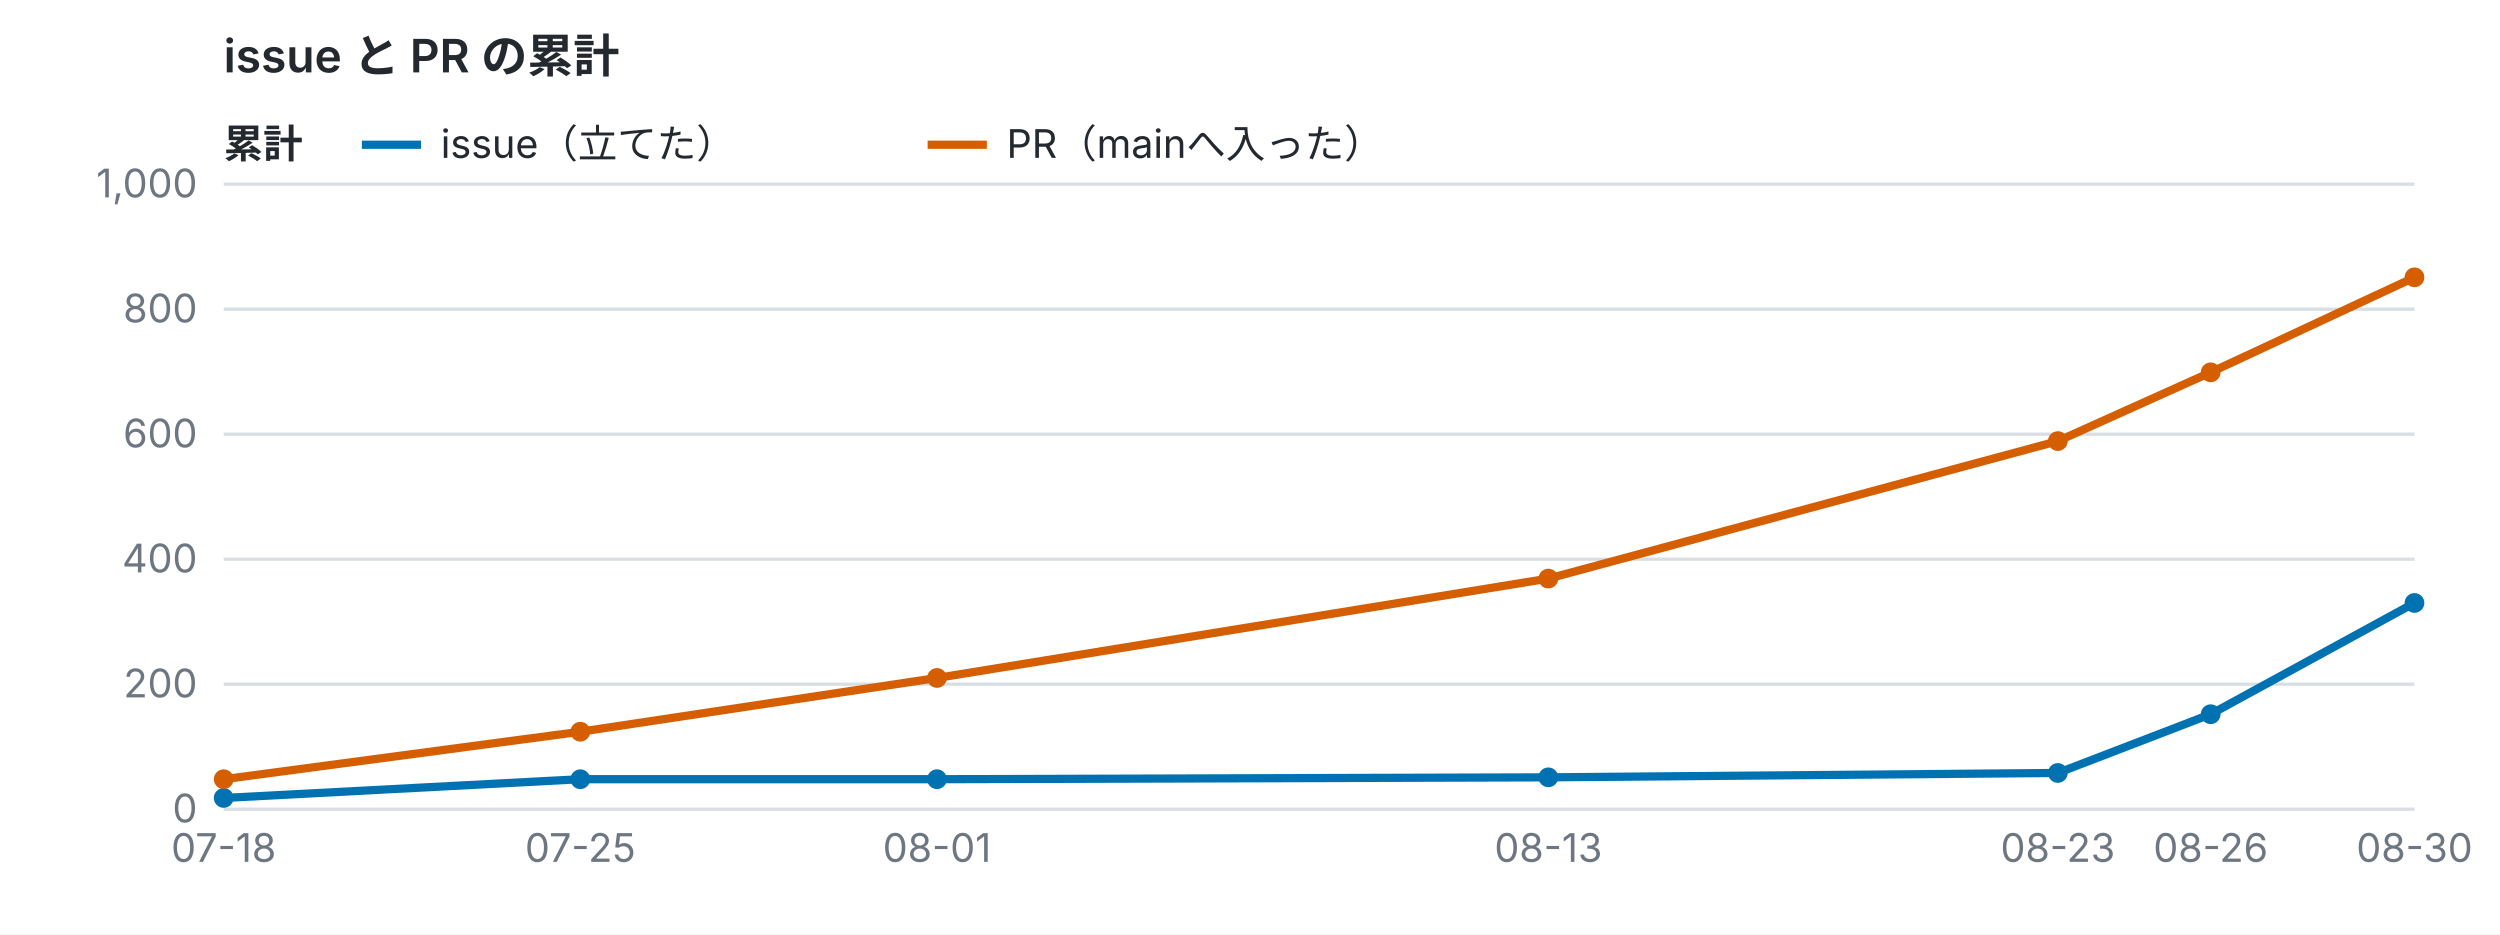
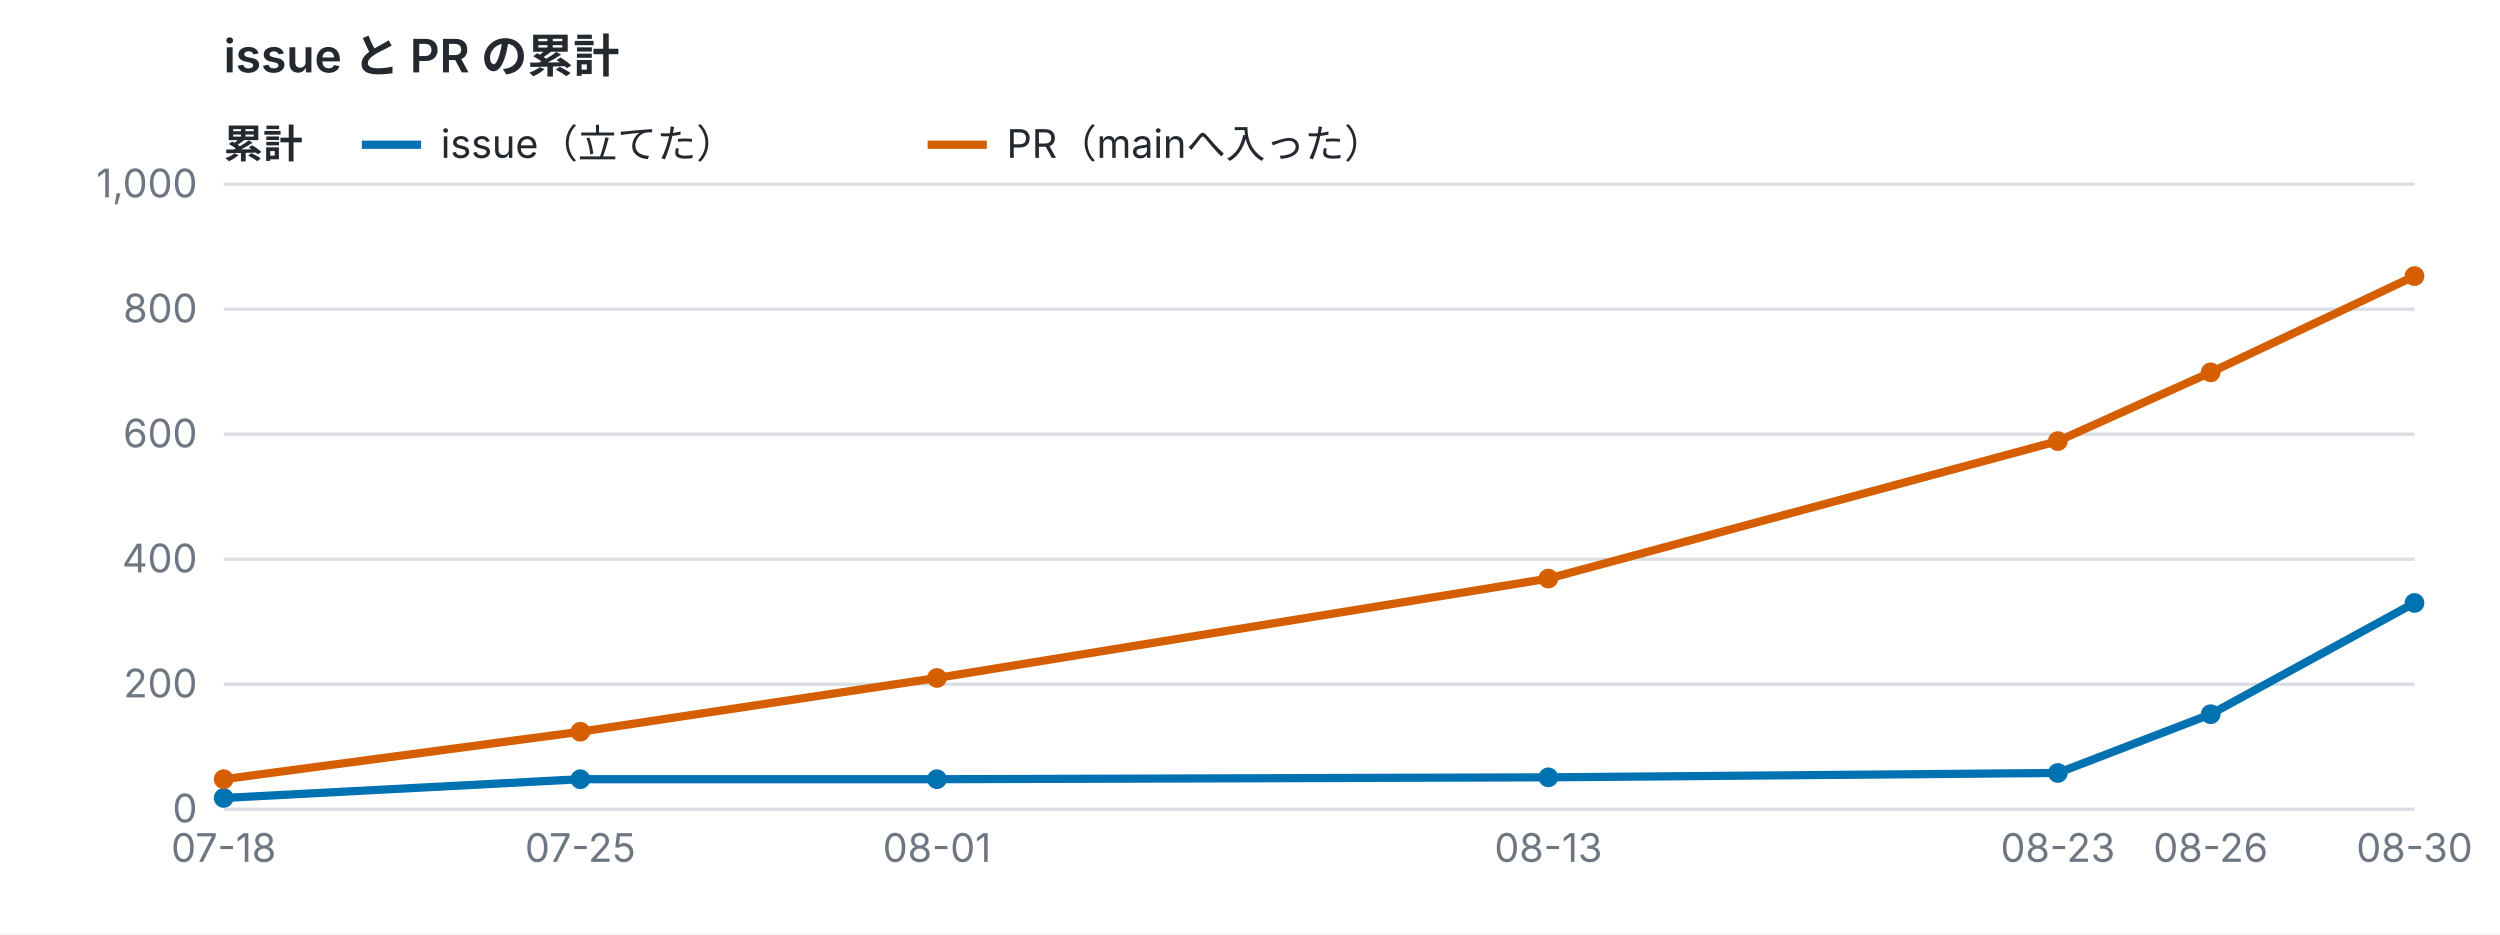
<svg xmlns="http://www.w3.org/2000/svg" width="760" height="284" viewBox="0 0 760 284" font-family="system-ui, -apple-system, 'Segoe UI', 'Hiragino Sans', 'Noto Sans JP', sans-serif" font-size="12">
  <rect width="760" height="284" fill="#ffffff" />
  <text x="68" y="22" font-size="14" font-weight="600" fill="#24292f">issue と PR の累計</text>
  <line x1="68" y1="246" x2="734" y2="246" stroke="#d8dee4" />
  <text x="60" y="250" text-anchor="end" fill="#6e7781">0</text>
  <line x1="68" y1="208" x2="734" y2="208" stroke="#d8dee4" />
  <text x="60" y="212" text-anchor="end" fill="#6e7781">200</text>
  <line x1="68" y1="170" x2="734" y2="170" stroke="#d8dee4" />
  <text x="60" y="174" text-anchor="end" fill="#6e7781">400</text>
  <line x1="68" y1="132" x2="734" y2="132" stroke="#d8dee4" />
  <text x="60" y="136" text-anchor="end" fill="#6e7781">600</text>
  <line x1="68" y1="94" x2="734" y2="94" stroke="#d8dee4" />
  <text x="60" y="98" text-anchor="end" fill="#6e7781">800</text>
  <line x1="68" y1="56" x2="734" y2="56" stroke="#d8dee4" />
  <text x="60" y="60" text-anchor="end" fill="#6e7781">1,000</text>
  <text x="68" y="48" fill="#24292f" font-weight="600">累計</text>
  <line x1="110" y1="44" x2="128" y2="44" stroke="#0072B2" stroke-width="2.5" />
  <text x="134" y="48" fill="#24292f">issue（立てた）</text>
  <polyline points="68,242.58 176.419,236.88 284.837,236.88 470.698,236.31 625.581,234.98 672.047,217.12 734,183.3" fill="none" stroke="#0072B2" stroke-width="2.5" stroke-linejoin="round" />
  <circle cx="68" cy="242.58" r="3" fill="#0072B2" />
  <circle cx="176.419" cy="236.88" r="3" fill="#0072B2" />
  <circle cx="284.837" cy="236.88" r="3" fill="#0072B2" />
  <circle cx="470.698" cy="236.31" r="3" fill="#0072B2" />
  <circle cx="625.581" cy="234.98" r="3" fill="#0072B2" />
  <circle cx="672.047" cy="217.12" r="3" fill="#0072B2" />
  <circle cx="734" cy="183.3" r="3" fill="#0072B2" />
  <line x1="282" y1="44" x2="300" y2="44" stroke="#D55E00" stroke-width="2.5" />
  <text x="306" y="48" fill="#24292f">PR（mainへ入った）</text>
-   <polyline points="68,236.88 176.419,222.44 284.837,206.1 470.698,175.89 625.581,134.09 672.047,113.19 734,84.31" fill="none" stroke="#D55E00" stroke-width="2.5" stroke-linejoin="round" />
+   <polyline points="68,236.88 176.419,222.44 284.837,206.1 470.698,175.89 625.581,134.09 672.047,113.19 734,83.93" fill="none" stroke="#D55E00" stroke-width="2.5" stroke-linejoin="round" />
  <circle cx="68" cy="236.88" r="3" fill="#D55E00" />
  <circle cx="176.419" cy="222.44" r="3" fill="#D55E00" />
  <circle cx="284.837" cy="206.1" r="3" fill="#D55E00" />
  <circle cx="470.698" cy="175.89" r="3" fill="#D55E00" />
  <circle cx="625.581" cy="134.09" r="3" fill="#D55E00" />
  <circle cx="672.047" cy="113.19" r="3" fill="#D55E00" />
-   <circle cx="734" cy="84.31" r="3" fill="#D55E00" />
+   <circle cx="734" cy="83.93" r="3" fill="#D55E00" />
  <text x="68" y="262" text-anchor="middle" fill="#6e7781">07-18</text>
  <text x="176.419" y="262" text-anchor="middle" fill="#6e7781">07-25</text>
  <text x="284.837" y="262" text-anchor="middle" fill="#6e7781">08-01</text>
  <text x="470.698" y="262" text-anchor="middle" fill="#6e7781">08-13</text>
  <text x="625.581" y="262" text-anchor="middle" fill="#6e7781">08-23</text>
  <text x="672.047" y="262" text-anchor="middle" fill="#6e7781">08-26</text>
  <text x="734" y="262" text-anchor="middle" fill="#6e7781">08-30</text>
</svg>
